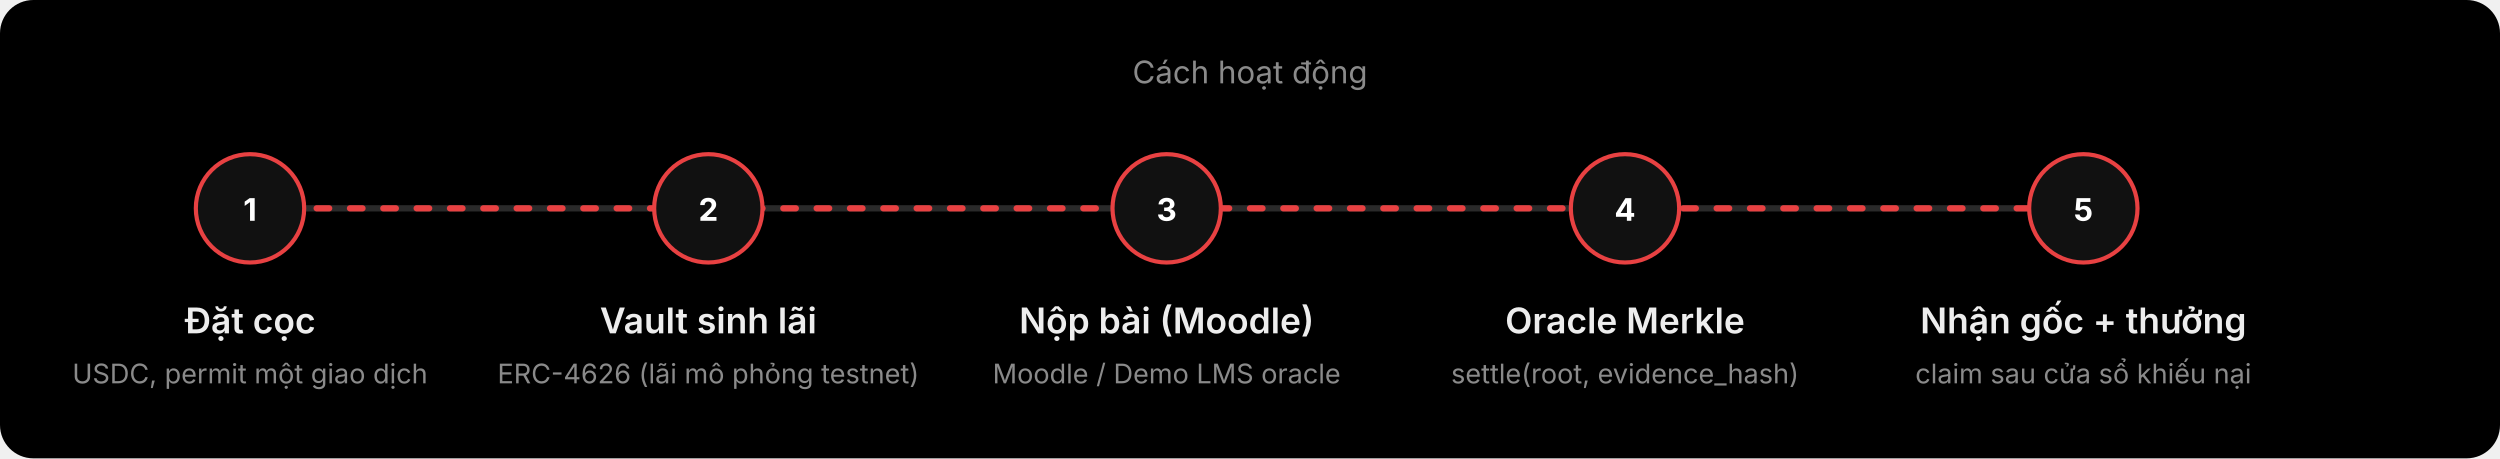
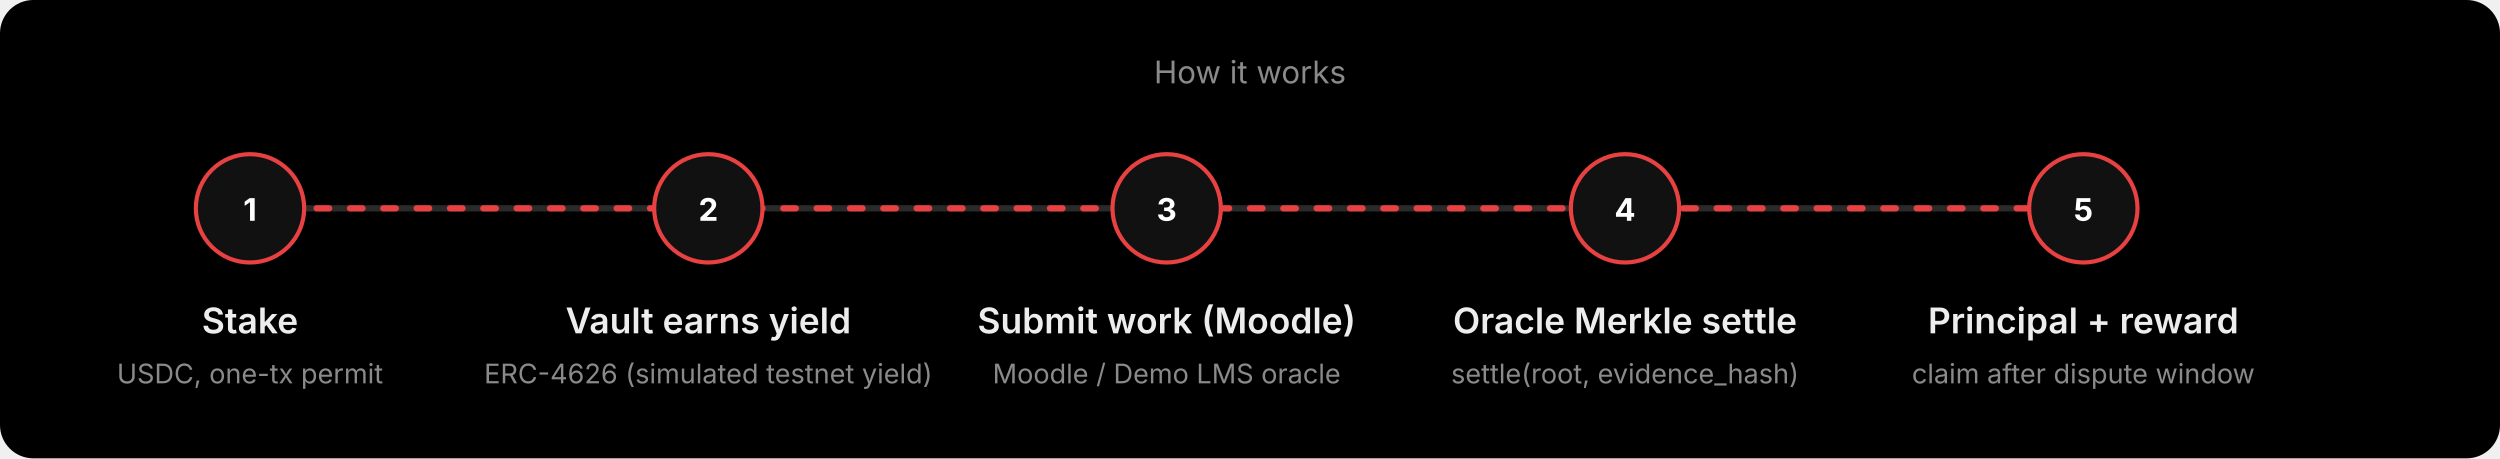
- <svg xmlns="http://www.w3.org/2000/svg" width="1200" height="220" viewBox="0 0 1200 220" role="img" aria-label="StudyStake: Đặt cọc, Vault sinh lãi, Nộp bài Moodle, Oracle Merkle, Nhận gốc và thưởng">
+ <svg xmlns="http://www.w3.org/2000/svg" width="1200" height="220" viewBox="0 0 1200 220" role="img" aria-label="StudyStake: Stake, Vault earns yield, Submit work (Moodle), Oracle Merkle settle, Principal + reward">
  <style>
    .title { font-family: system-ui, -apple-system, "Segoe UI", sans-serif; font-size: 15px; fill: #8A8A8A; }
    .lbl { font-family: system-ui, -apple-system, "Segoe UI", sans-serif; font-size: 17px; font-weight: 600; fill: #EDEDED; }
    .sub { font-family: system-ui, -apple-system, "Segoe UI", sans-serif; font-size: 13px; fill: #8A8A8A; }
    .num { font-family: system-ui, -apple-system, "Segoe UI", sans-serif; font-size: 15px; font-weight: 700; fill: #FFFFFF; }
    .track { stroke: #2A2A2A; stroke-width: 3; stroke-linecap: round; }
    .flow {
      stroke: #E84142;
      stroke-width: 3;
      stroke-linecap: round;
      stroke-dasharray: 6 10;
      animation: march 1.2s linear infinite;
    }
    .node { fill: #111111; stroke: #E84142; stroke-width: 2; }
    .traveller {
      transform-box: view-box;
      animation: travel 4s linear infinite;
      opacity: 0;
    }
    @keyframes march { to { stroke-dashoffset: -32; } }
    @keyframes travel {
      0% { transform: translateX(0); opacity: 0; }
      8% { opacity: 1; }
      92% { opacity: 1; }
      100% { transform: translateX(880px); opacity: 0; }
    }
    @media (prefers-reduced-motion: reduce) {
      .flow, .traveller { animation: none; }
      .traveller { opacity: 0; }
    }
  </style>
  <rect x="0" y="0" width="1200" height="220" rx="16" fill="#000000" />
-   <text class="title" x="600" y="40" text-anchor="middle">Cách hoạt động</text>
+   <text class="title" x="600" y="40" text-anchor="middle">How it works</text>
  <line class="track" x1="120" y1="100" x2="1000" y2="100" />
  <line class="flow" x1="120" y1="100" x2="1000" y2="100" />
  <circle class="node" cx="120" cy="100" r="26" />
  <circle class="node" cx="340" cy="100" r="26" />
  <circle class="node" cx="560" cy="100" r="26" />
  <circle class="node" cx="780" cy="100" r="26" />
  <circle class="node" cx="1000" cy="100" r="26" />
  <text class="num" x="120" y="106" text-anchor="middle">1</text>
  <text class="num" x="340" y="106" text-anchor="middle">2</text>
  <text class="num" x="560" y="106" text-anchor="middle">3</text>
  <text class="num" x="780" y="106" text-anchor="middle">4</text>
  <text class="num" x="1000" y="106" text-anchor="middle">5</text>
-   <text class="lbl" x="120" y="160" text-anchor="middle">Đặt cọc</text>
-   <text class="sub" x="120" y="184" text-anchor="middle">USDC, permit một giao dịch</text>
-   <text class="lbl" x="340" y="160" text-anchor="middle">Vault sinh lãi</text>
-   <text class="sub" x="340" y="184" text-anchor="middle">ERC-4626 (lãi mô phỏng testnet)</text>
-   <text class="lbl" x="560" y="160" text-anchor="middle">Nộp bài (Moodle)</text>
+   <text class="lbl" x="120" y="160" text-anchor="middle">Stake</text>
+   <text class="sub" x="120" y="184" text-anchor="middle">USDC, one-tx permit</text>
+   <text class="lbl" x="340" y="160" text-anchor="middle">Vault earns yield</text>
+   <text class="sub" x="340" y="184" text-anchor="middle">ERC-4626 (simulated testnet yield)</text>
+   <text class="lbl" x="560" y="160" text-anchor="middle">Submit work (Moodle)</text>
  <text class="sub" x="560" y="184" text-anchor="middle">Moodle / Demo LMS oracle</text>
-   <text class="lbl" x="780" y="160" text-anchor="middle">Oracle Merkle</text>
+   <text class="lbl" x="780" y="160" text-anchor="middle">Oracle Merkle settle</text>
  <text class="sub" x="780" y="184" text-anchor="middle">settle(root, evidence_hash)</text>
-   <text class="lbl" x="1000" y="160" text-anchor="middle">Nhận gốc + thưởng</text>
-   <text class="sub" x="1000" y="184" text-anchor="middle">claim sau cửa sổ khiếu nại</text>
+   <text class="lbl" x="1000" y="160" text-anchor="middle">Principal + reward</text>
+   <text class="sub" x="1000" y="184" text-anchor="middle">claim after dispute window</text>
  <g class="traveller">
    <circle cx="120" cy="100" r="12" fill="#E84142" opacity="0.25" />
    <circle cx="120" cy="100" r="6" fill="#E84142" />
  </g>
</svg>
